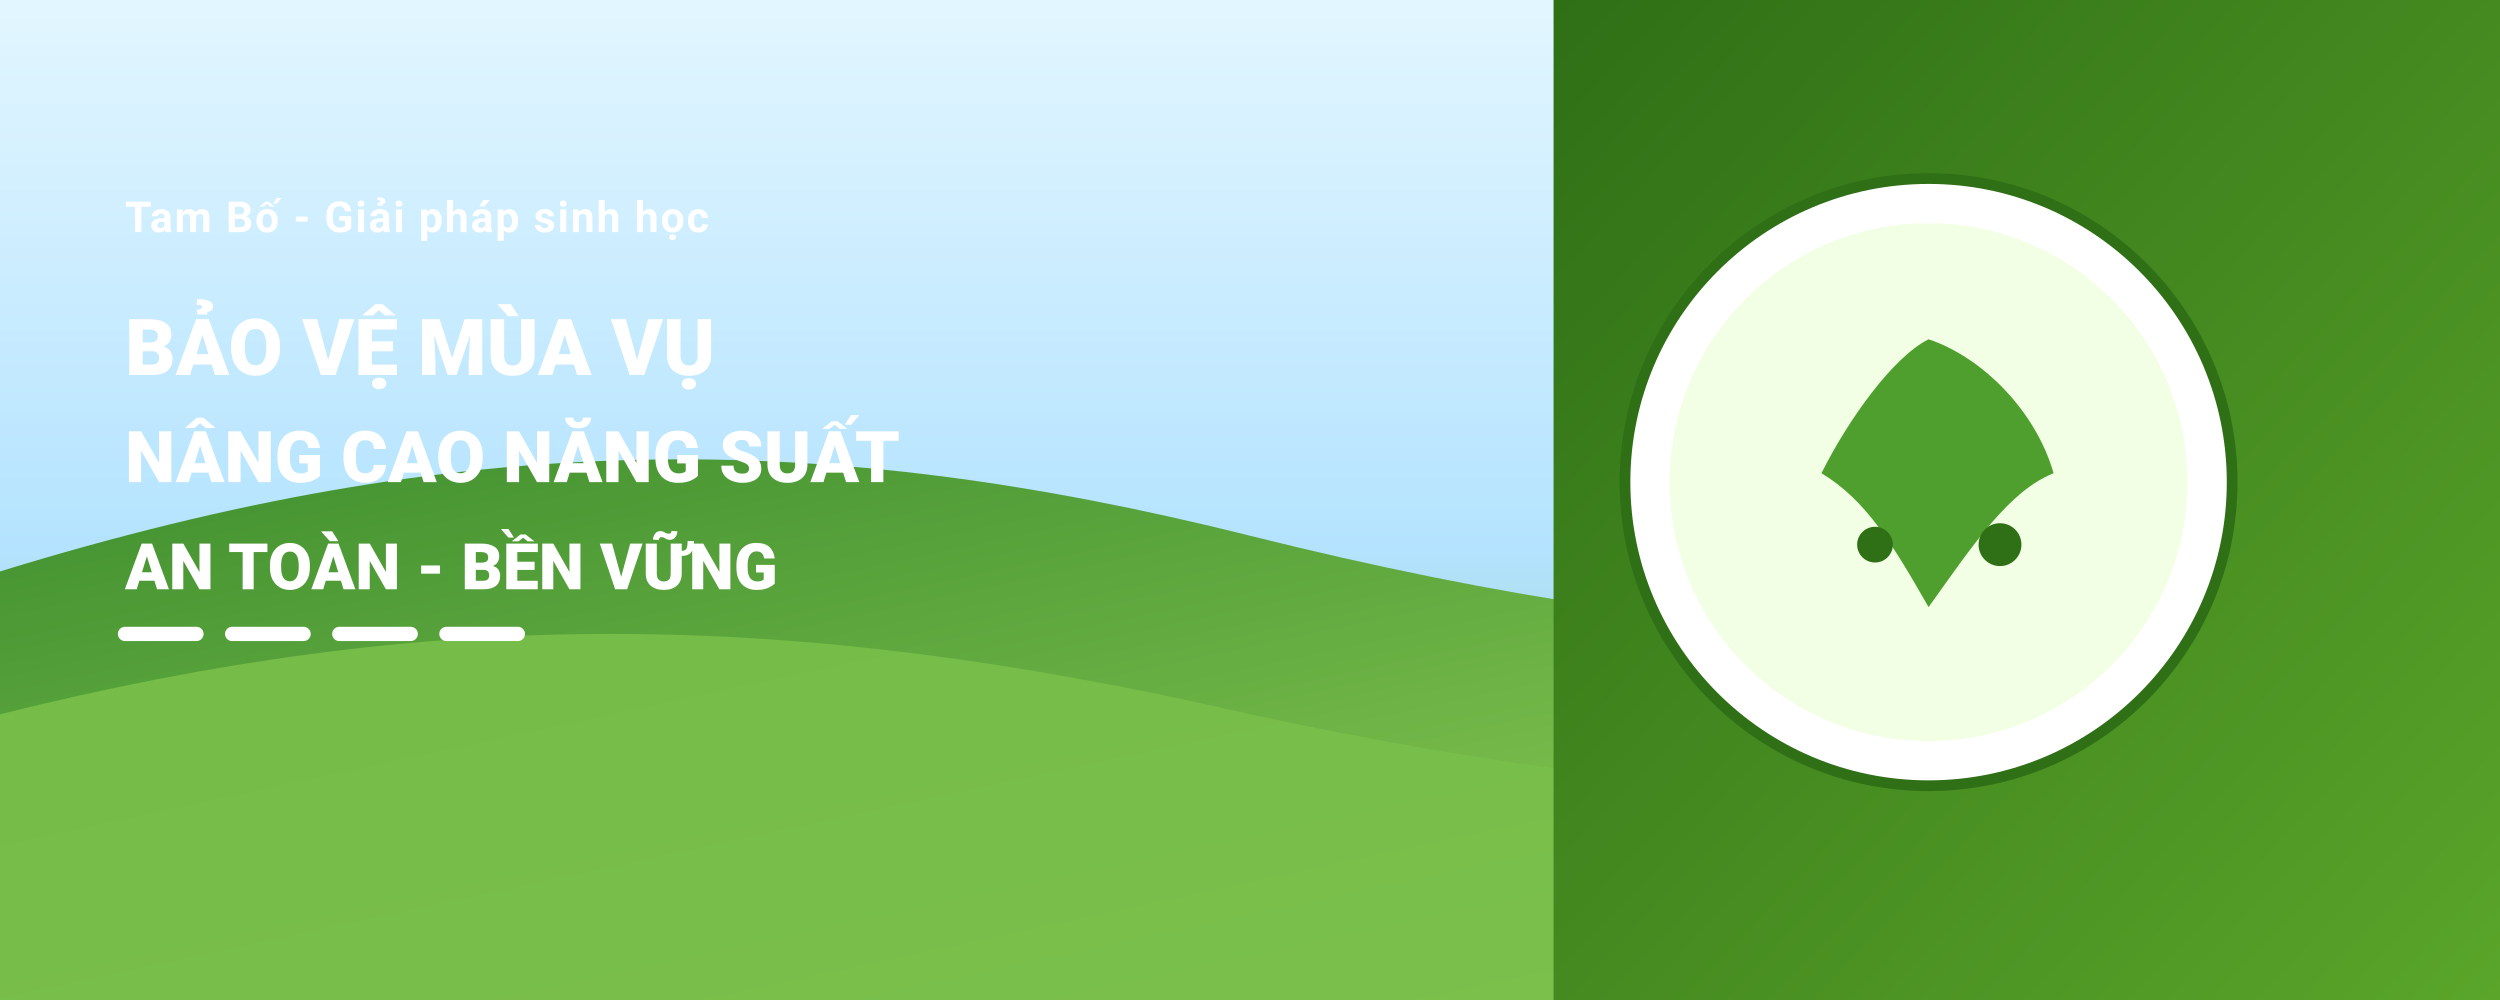
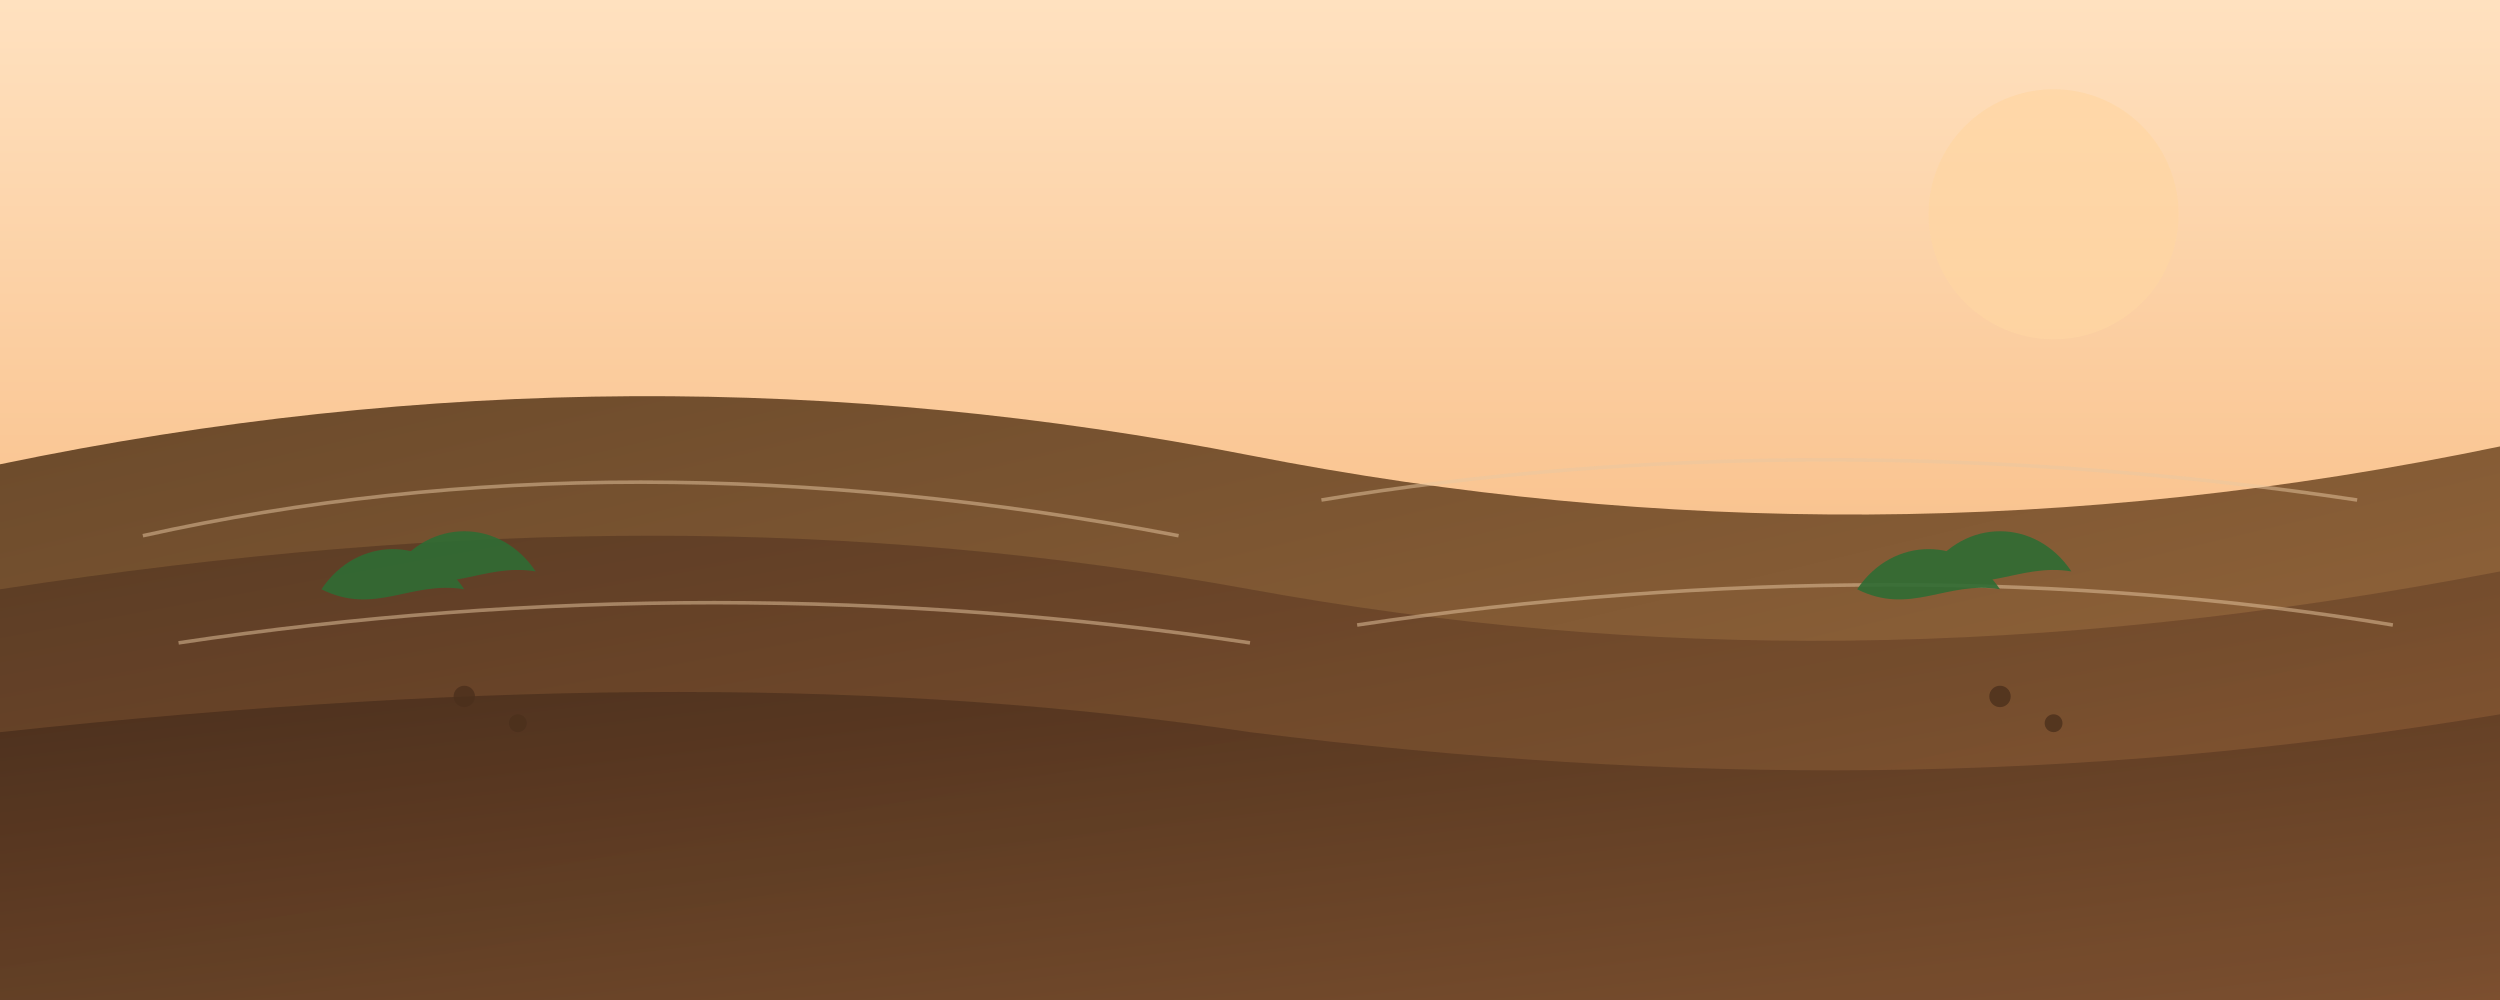
<svg xmlns="http://www.w3.org/2000/svg" width="1400" height="560" viewBox="0 0 1400 560" role="img" aria-labelledby="title desc">
  <defs>
-     <linearGradient id="sky2" x1="0" x2="0" y1="0" y2="1">
-       <stop offset="0%" stop-color="#e2f6ff" />
-       <stop offset="55%" stop-color="#b4e3ff" />
-       <stop offset="100%" stop-color="#84c58a" />
+     <linearGradient id="skyCoffee" x1="0" x2="0" y1="0" y2="1">
+       <stop offset="0%" stop-color="#ffe1bf" />
+       <stop offset="55%" stop-color="#f9c28d" />
+       <stop offset="100%" stop-color="#a46f4a" />
    </linearGradient>
-     <linearGradient id="field2" x1="0" x2="1" y1="0" y2="1">
-       <stop offset="0%" stop-color="#3f8f2f" />
-       <stop offset="100%" stop-color="#9ad65b" />
+     <linearGradient id="hillCoffee1" x1="0" x2="1" y1="0" y2="1">
+       <stop offset="0%" stop-color="#6b4a2b" />
+       <stop offset="100%" stop-color="#9c6b3e" />
    </linearGradient>
-     <linearGradient id="panel2" x1="0" x2="1" y1="0" y2="1">
-       <stop offset="0%" stop-color="#2f6f16" />
-       <stop offset="100%" stop-color="#5aa52a" />
+     <linearGradient id="hillCoffee2" x1="0" x2="1" y1="0" y2="1">
+       <stop offset="0%" stop-color="#5a3b23" />
+       <stop offset="100%" stop-color="#8b5a35" />
+     </linearGradient>
+     <linearGradient id="hillCoffee3" x1="0" x2="1" y1="0" y2="1">
+       <stop offset="0%" stop-color="#4b2f1c" />
+       <stop offset="100%" stop-color="#7b4f2f" />
    </linearGradient>
  </defs>
-   <rect width="1400" height="560" fill="url(#sky2)" />
-   <path d="M0 320 C260 240 460 240 700 300 C980 370 1180 370 1400 320 V560 H0 Z" fill="url(#field2)" />
-   <path d="M0 400 C240 340 440 340 700 400 C980 460 1180 460 1400 400 V560 H0 Z" fill="#79bf4a" opacity="0.9" />
-   <rect x="870" y="0" width="530" height="560" fill="url(#panel2)" />
-   <circle cx="1080" cy="270" r="170" fill="#ffffff" stroke="#2f6f16" stroke-width="6" />
-   <circle cx="1080" cy="270" r="145" fill="#f2ffe4" />
-   <g transform="translate(1080 270)">
-     <path d="M0 -80 C30 -70 60 -40 70 -5 C45 5 25 35 0 70 C-20 35 -35 10 -60 -5 C-45 -35 -20 -70 0 -80 Z" fill="#4f9f2e" />
-     <circle cx="40" cy="35" r="12" fill="#2f6f16" />
-     <circle cx="-30" cy="35" r="10" fill="#2f6f16" />
+   <rect width="1400" height="560" fill="url(#skyCoffee)" />
+   <circle cx="1150" cy="120" r="70" fill="#ffd6a2" opacity="0.7" />
+   <path d="M0 260 C240 210 470 210 700 255 C930 300 1160 300 1400 250 V560 H0 Z" fill="url(#hillCoffee1)" />
+   <path d="M0 330 C260 290 480 290 700 330 C920 370 1140 370 1400 320 V560 H0 Z" fill="url(#hillCoffee2)" opacity="0.96" />
+   <path d="M0 410 C280 380 500 380 700 410 C940 440 1160 440 1400 400 V560 H0 Z" fill="url(#hillCoffee3)" opacity="0.95" />
+   <g stroke="#e8c7a1" stroke-width="2" opacity="0.5">
+     <path d="M80 300 C260 260 450 260 660 300" fill="none" />
+     <path d="M100 360 C300 330 500 330 700 360" fill="none" />
+     <path d="M740 280 C920 250 1120 250 1320 280" fill="none" />
+     <path d="M760 350 C960 320 1160 320 1340 350" fill="none" />
  </g>
-   <g fill="#ffffff" font-family="Roboto, Arial, sans-serif">
-     <text x="70" y="130" font-size="24" font-weight="600" letter-spacing="1">Tam Bố - Giải pháp sinh học</text>
-     <text x="70" y="210" font-size="44" font-weight="800">BẢO VỆ MÙA VỤ</text>
-     <text x="70" y="270" font-size="40" font-weight="800">NÂNG CAO NĂNG SUẤT</text>
-     <text x="70" y="330" font-size="36" font-weight="800">AN TOÀN - BỀN VỮNG</text>
+   <g fill="#2f6b33" opacity="0.9">
+     <path d="M180 330 C200 300 240 300 260 330 C230 325 210 345 180 330 Z" />
+     <path d="M220 320 C240 290 280 290 300 320 C270 315 250 335 220 320 Z" />
+     <path d="M1040 330 C1060 300 1100 300 1120 330 C1090 325 1070 345 1040 330 Z" />
+     <path d="M1080 320 C1100 290 1140 290 1160 320 C1130 315 1110 335 1080 320 Z" />
  </g>
-   <g fill="none" stroke="#ffffff" stroke-width="8" stroke-linecap="round" transform="translate(70 355)">
-     <path d="M0 0 H40" />
-     <path d="M60 0 H100" />
-     <path d="M120 0 H160" />
-     <path d="M180 0 H220" />
+   <g fill="#4b2f1c" opacity="0.8">
+     <circle cx="260" cy="390" r="6" />
+     <circle cx="290" cy="405" r="5" />
+     <circle cx="1120" cy="390" r="6" />
+     <circle cx="1150" cy="405" r="5" />
  </g>
</svg>
